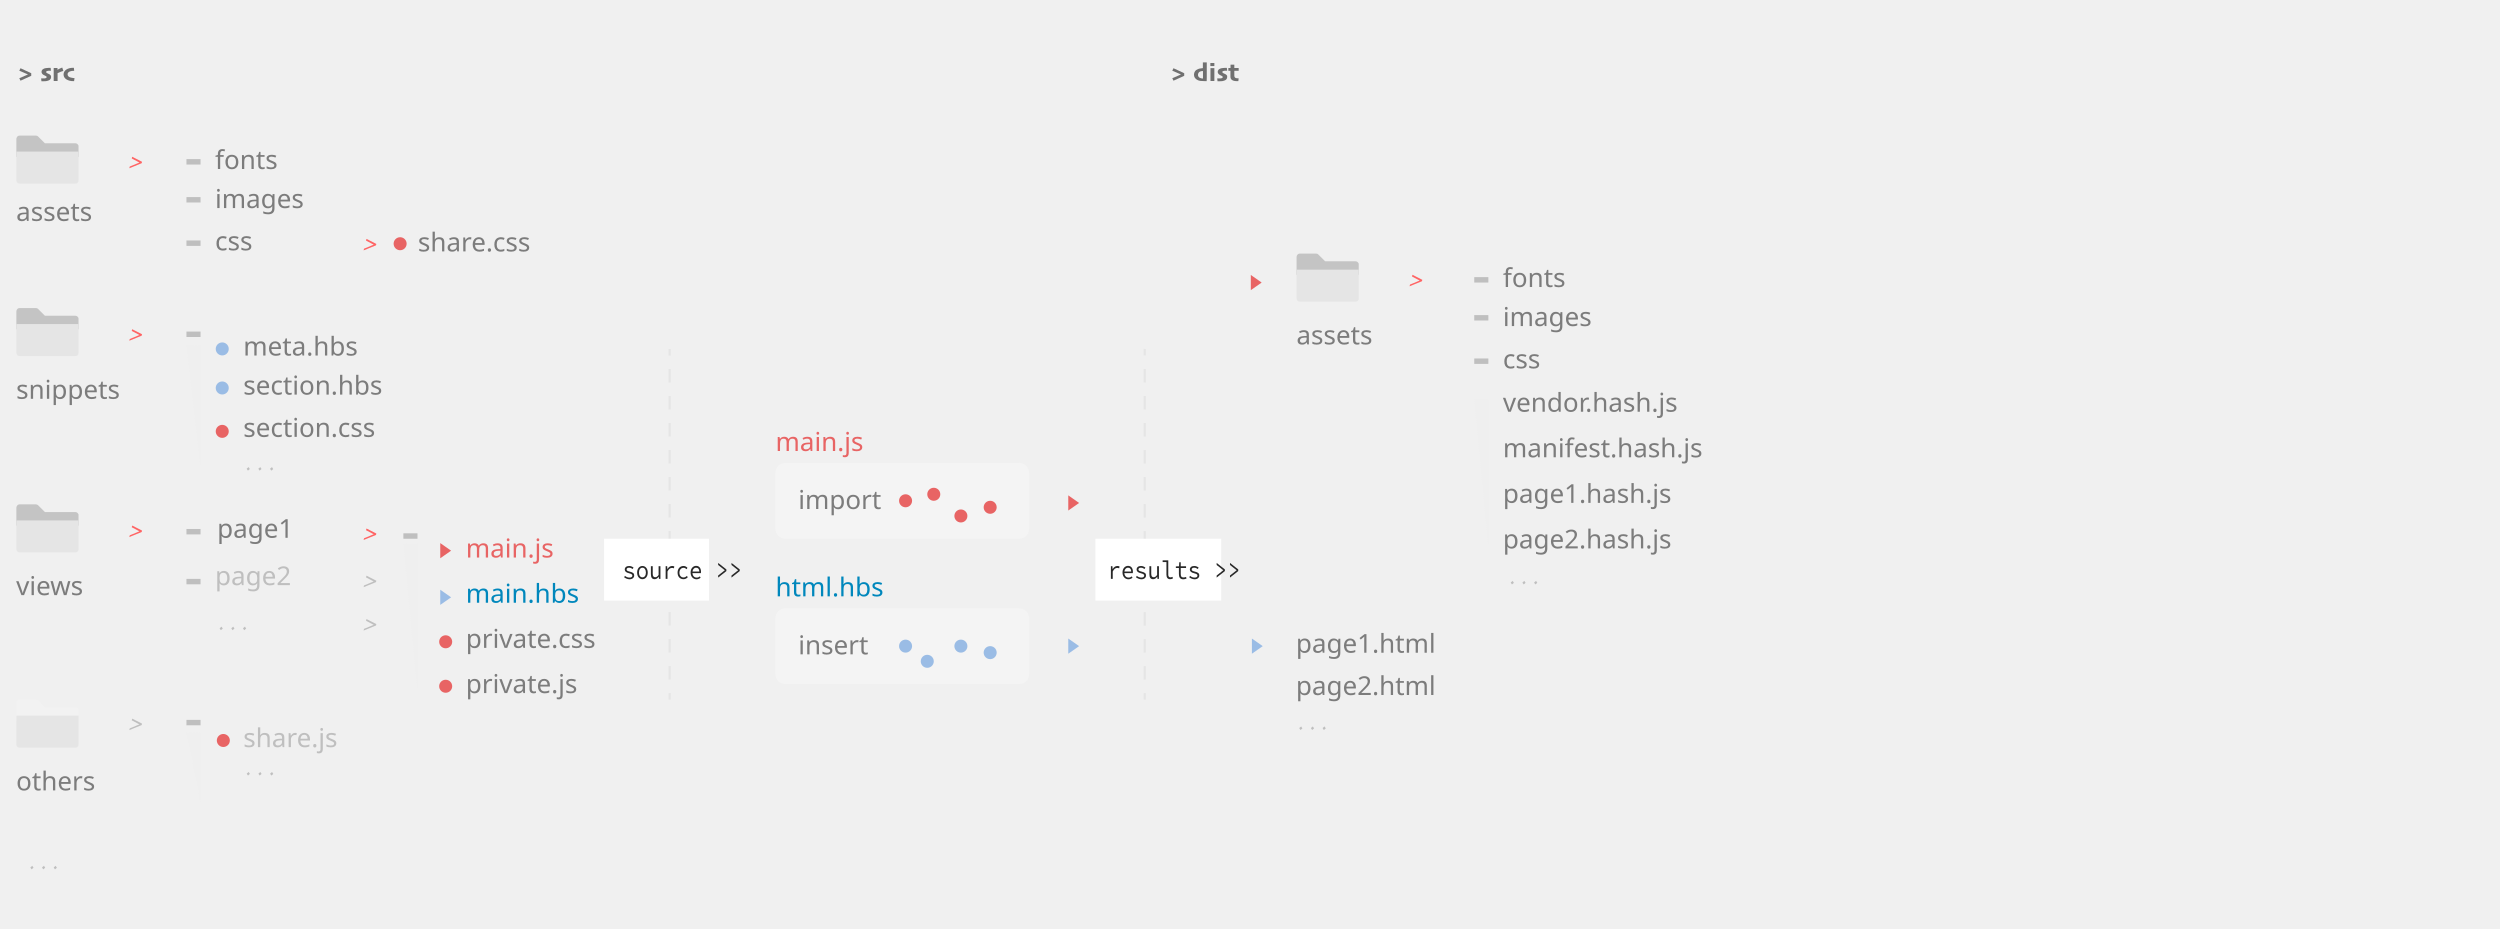
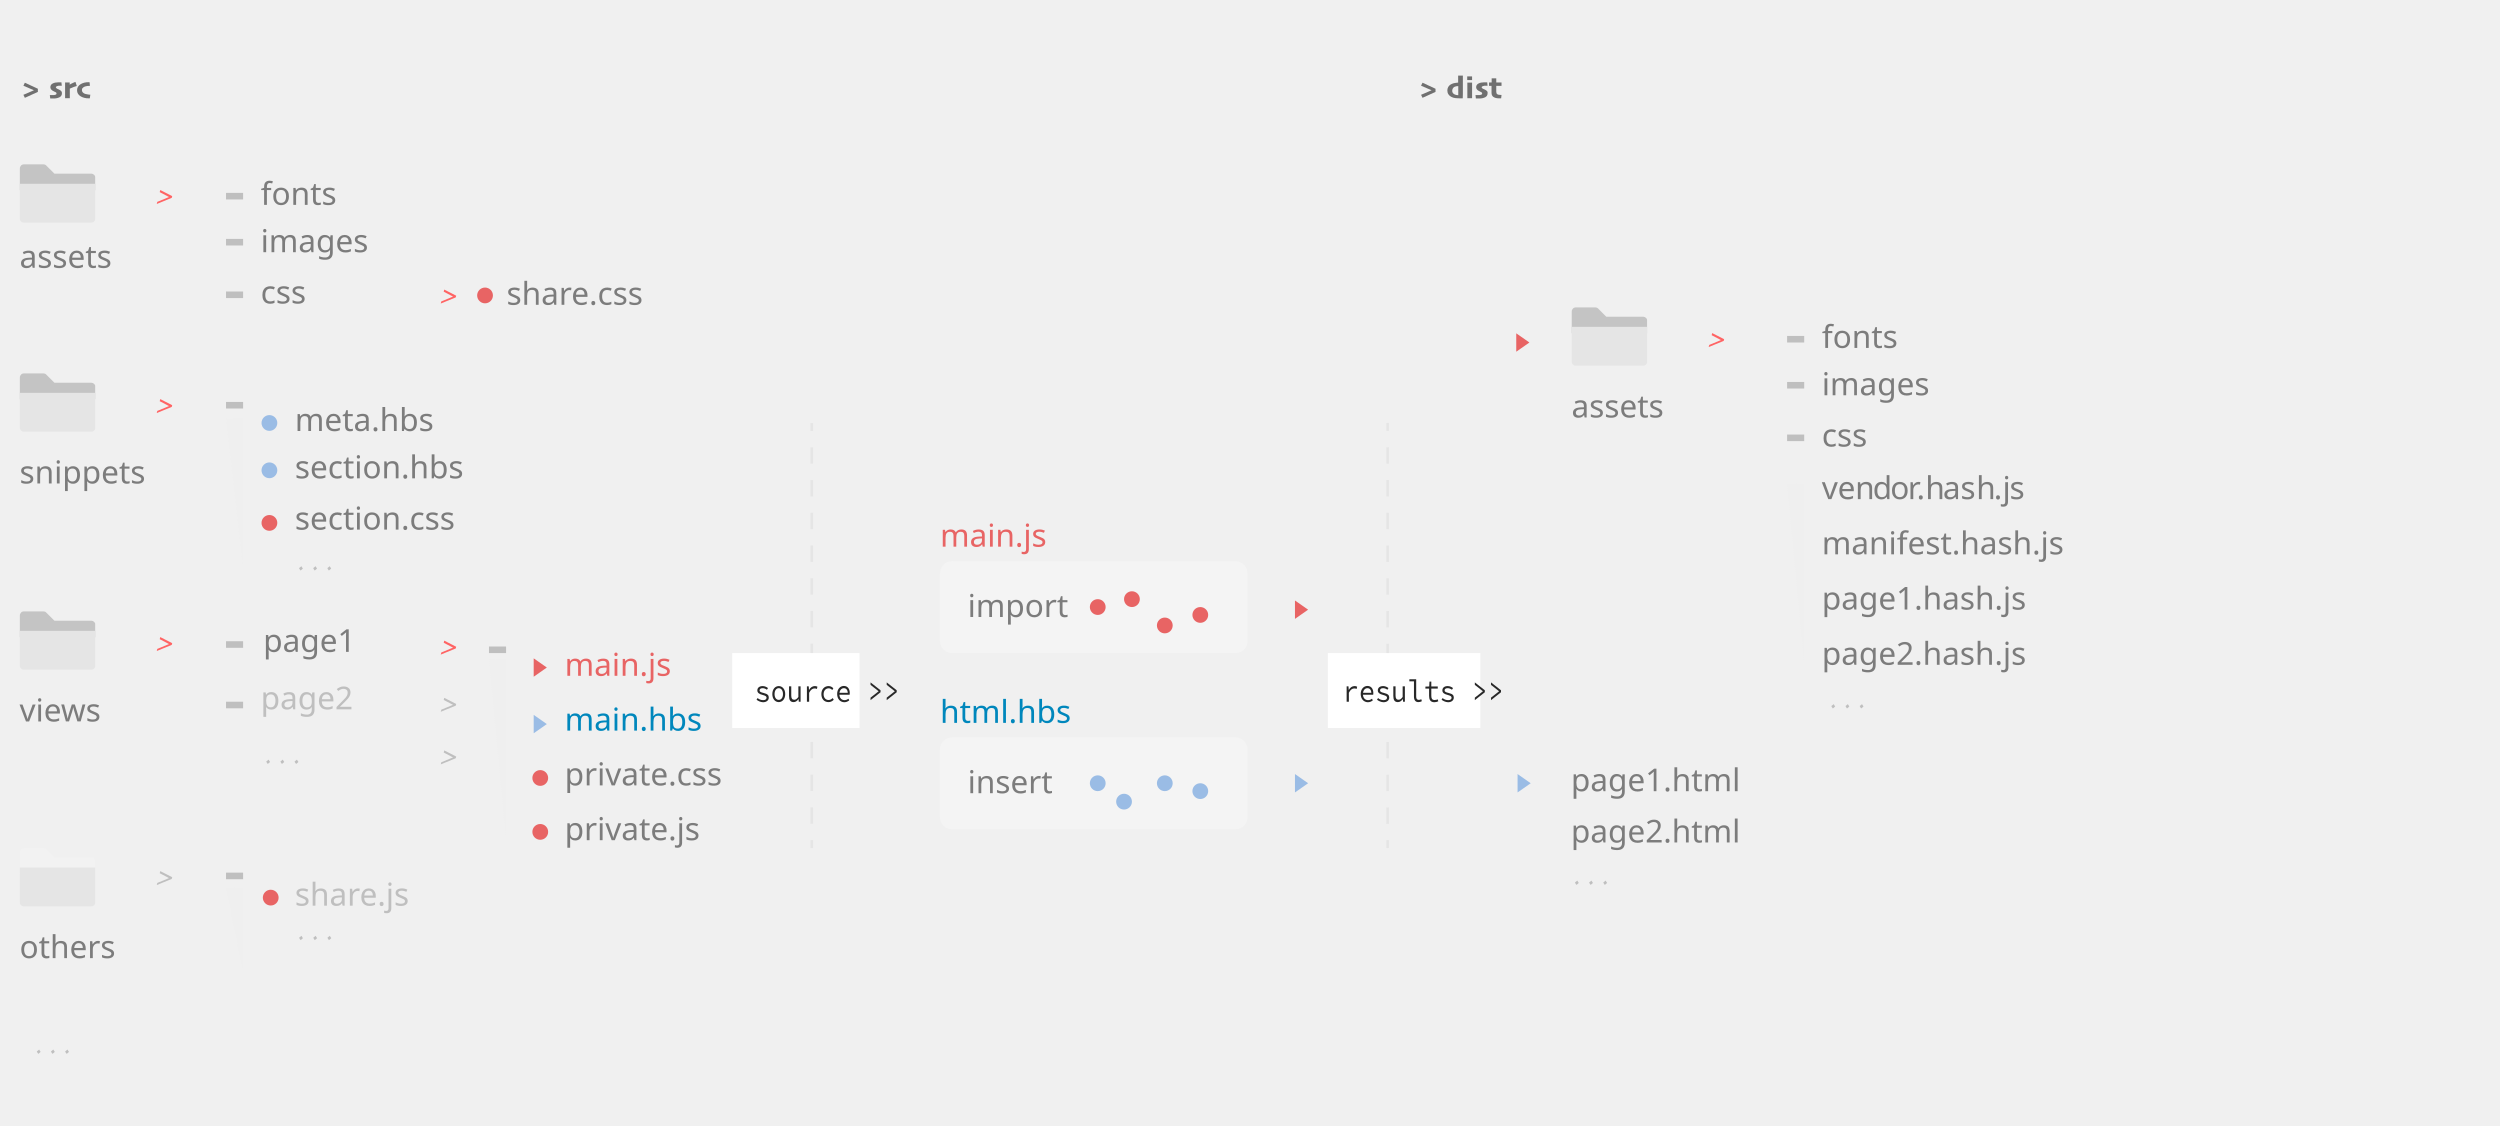
- <svg xmlns="http://www.w3.org/2000/svg" version="1.1" id="Layer_1" x="0px" y="0px" viewBox="0 0 2304.9 856" enable-background="new 0 0 2304.9 856" xml:space="preserve">
+ <svg xmlns="http://www.w3.org/2000/svg" version="1.1" baseProfile="tiny" id="Layer_1" x="0px" y="0px" viewBox="0 0 1901.4 856" xml:space="preserve">
  <g>
-     <g>
-       <line fill="none" stroke="#E5E5E5" stroke-width="2" stroke-miterlimit="10" x1="617.4" y1="321.8" x2="617.4" y2="327.8" />
-       <line fill="none" stroke="#E5E5E5" stroke-width="2" stroke-miterlimit="10" stroke-dasharray="12.448,12.448" x1="617.4" y1="340.2" x2="617.4" y2="632.8" />
-       <line fill="none" stroke="#E5E5E5" stroke-width="2" stroke-miterlimit="10" x1="617.4" y1="639" x2="617.4" y2="645" />
-     </g>
+     <line fill="none" stroke="#E5E5E5" stroke-width="2" stroke-miterlimit="10" x1="617.4" y1="321.8" x2="617.4" y2="327.8" />
+     <line fill="none" stroke="#E5E5E5" stroke-width="2" stroke-miterlimit="10" stroke-dasharray="12.448,12.448" x1="617.4" y1="340.2" x2="617.4" y2="632.8" />
+     <line fill="none" stroke="#E5E5E5" stroke-width="2" stroke-miterlimit="10" x1="617.4" y1="639" x2="617.4" y2="645" />
  </g>
  <g>
-     <g>
-       <line fill="none" stroke="#E5E5E5" stroke-width="2" stroke-miterlimit="10" x1="1055.4" y1="321.7" x2="1055.4" y2="327.7" />
-       <line fill="none" stroke="#E5E5E5" stroke-width="2" stroke-miterlimit="10" stroke-dasharray="12.452,12.452" x1="1055.4" y1="340.2" x2="1055.4" y2="632.8" />
-       <line fill="none" stroke="#E5E5E5" stroke-width="2" stroke-miterlimit="10" x1="1055.4" y1="639" x2="1055.4" y2="645" />
-     </g>
+     <line fill="none" stroke="#E5E5E5" stroke-width="2" stroke-miterlimit="10" x1="1055.4" y1="321.7" x2="1055.4" y2="327.7" />
+     <line fill="none" stroke="#E5E5E5" stroke-width="2" stroke-miterlimit="10" stroke-dasharray="12.452,12.452" x1="1055.4" y1="340.2" x2="1055.4" y2="632.8" />
+     <line fill="none" stroke="#E5E5E5" stroke-width="2" stroke-miterlimit="10" x1="1055.4" y1="639" x2="1055.4" y2="645" />
  </g>
  <path fill="#F4F4F4" d="M939.7,496.7H724.1c-5.1,0-9.2-4.1-9.2-9.2V436c0-5.1,4.1-9.2,9.2-9.2h215.5c5.1,0,9.2,4.1,9.2,9.2v51.5  C948.9,492.6,944.8,496.7,939.7,496.7z" />
  <g>
    <text transform="matrix(1 0 0 1 14.8733 367.6982)" fill="#7C7C7C" font-family="'ArialMT'" font-size="24px">snippets</text>
  </g>
  <g>
    <text transform="matrix(1 0 0 1 14.8733 203.6982)" fill="#7C7C7C" font-family="'ArialMT'" font-size="24px">assets</text>
    <path fill="#C4C4C4" d="M71.6,133c-0.6-0.6-1.3-0.9-2-0.9H41.4l-6.3-6.3c-0.2-0.2-0.6-0.5-0.9-0.6c-0.4-0.1-0.7-0.2-1.1-0.2H18   c-0.7,0-1.5,0.3-2,0.9c-0.5,0.6-0.9,1.3-0.9,2v16.7h57.3V135C72.5,134.3,72.2,133.6,71.6,133z" />
    <path fill="#E5E5E5" d="M69.6,169.3H18c-1.6,0-2.9-1.3-2.9-2.9v-26.6h57.3v26.6C72.5,168,71.2,169.3,69.6,169.3z" />
    <path fill="#C4C4C4" d="M71.6,292c-0.6-0.6-1.3-0.9-2-0.9H41.4l-6.3-6.3c-0.2-0.2-0.6-0.5-0.9-0.6c-0.4-0.1-0.7-0.2-1.1-0.2H18   c-0.7,0-1.5,0.3-2,0.9s-0.9,1.3-0.9,2v16.7h57.3V294C72.5,293.3,72.2,292.6,71.6,292z" />
    <path fill="#E5E5E5" d="M69.6,328.3H18c-1.6,0-2.9-1.3-2.9-2.9v-26.6h57.3v26.6C72.5,327,71.2,328.3,69.6,328.3z" />
    <g>
      <text transform="matrix(1 0 0 1 14.8733 548.6982)" fill="#7C7C7C" font-family="'ArialMT'" font-size="24px">views</text>
    </g>
    <path fill="#C4C4C4" d="M71.6,473c-0.6-0.6-1.3-0.9-2-0.9H41.4l-6.3-6.3c-0.2-0.2-0.6-0.5-0.9-0.6c-0.4-0.1-0.7-0.2-1.1-0.2H18   c-0.7,0-1.5,0.3-2,0.9s-0.9,1.3-0.9,2v16.7h57.3V475C72.5,474.3,72.2,473.6,71.6,473z" />
    <path fill="#E5E5E5" d="M69.6,509.3H18c-1.6,0-2.9-1.3-2.9-2.9v-26.6h57.3v26.6C72.5,508,71.2,509.3,69.6,509.3z" />
    <g>
      <text transform="matrix(1 0 0 1 14.8733 728.6982)" fill="#7C7C7C" font-family="'ArialMT'" font-size="24px">others</text>
    </g>
    <path fill="#F2F2F2" d="M71.6,653c-0.6-0.6-1.3-0.9-2-0.9H41.4l-6.3-6.3c-0.2-0.2-0.6-0.5-0.9-0.6c-0.4-0.1-0.7-0.2-1.1-0.2H18   c-0.7,0-1.5,0.3-2,0.9c-0.5,0.6-0.9,1.3-0.9,2v16.7h57.3V655C72.5,654.3,72.2,653.6,71.6,653z" />
    <path fill="#E5E5E5" d="M69.6,689.3H18c-1.6,0-2.9-1.3-2.9-2.9v-26.6h57.3v26.6C72.5,688,71.2,689.3,69.6,689.3z" />
  </g>
  <text transform="matrix(1 0 0 1 117.4822 156.2983)" fill="#FF6464" font-family="'ComicSansMS'" font-size="24px">&gt;</text>
  <text transform="matrix(1 0 0 1 198.2673 155.8022)" fill="#7C7C7C" font-family="'ArialMT'" font-size="24px">fonts</text>
  <text transform="matrix(1 0 0 1 198.2673 191.8022)" fill="#7C7C7C" font-family="'ArialMT'" font-size="24px">images</text>
  <text transform="matrix(1 0 0 1 198.2673 230.8022)" fill="#7C7C7C" font-family="'ArialMT'" font-size="24px">css</text>
  <text transform="matrix(1 0 0 1 385.2673 231.8022)" fill="#7C7C7C" font-family="'ArialMT'" font-size="24px">share.css</text>
  <text transform="matrix(1 0 0 1 117.4822 496.2983)" fill="#FF6464" font-family="'ComicSansMS'" font-size="24px">&gt;</text>
  <g>
    <text transform="matrix(1 0 0 1 1195.223 317.5023)" fill="#7C7C7C" font-family="'ArialMT'" font-size="24px">assets</text>
  </g>
  <path fill="#C4C4C4" d="M1251.9,241.8c-0.6-0.6-1.3-0.9-2-0.9h-28.2l-6.3-6.3c-0.2-0.2-0.6-0.5-0.9-0.6c-0.4-0.1-0.7-0.2-1.1-0.2  h-15.1c-0.7,0-1.5,0.3-2,0.9s-0.9,1.3-0.9,2v16.7h57.3v-9.6C1252.8,243.1,1252.5,242.4,1251.9,241.8z" />
  <path fill="#E5E5E5" d="M1249.9,278.1h-51.6c-1.6,0-2.9-1.3-2.9-2.9v-26.6h57.3v26.6C1252.8,276.8,1251.5,278.1,1249.9,278.1z" />
  <text transform="matrix(1 0 0 1 1297.832 265.1024)" fill="#FF6464" font-family="'ComicSansMS'" font-size="24px">&gt;</text>
  <text transform="matrix(1 0 0 1 117.4822 674.2983)" fill="#BFBFBF" font-family="'ComicSansMS'" font-size="24px">&gt;</text>
  <text transform="matrix(1 0 0 1 333.4822 499.019)" fill="#FF6464" font-family="'ComicSansMS'" font-size="24px">&gt;</text>
  <text transform="matrix(1 0 0 1 333.4822 232.0189)" fill="#FF6464" font-family="'ComicSansMS'" font-size="24px">&gt;</text>
  <text transform="matrix(1 0 0 1 333.4822 542.5189)" fill="#BFBFBF" font-family="'ComicSansMS'" font-size="24px">&gt;</text>
  <text transform="matrix(1 0 0 1 333.4822 582.5189)" fill="#BFBFBF" font-family="'ComicSansMS'" font-size="24px">&gt;</text>
  <g>
    <text transform="matrix(1 0 0 1 200.1894 495.8022)" fill="#7C7C7C" font-family="'ArialMT'" font-size="24px">page1</text>
    <text transform="matrix(1 0 0 1 198.2675 539.4689)" fill="#BFBFBF" font-family="'ArialMT'" font-size="24px">page2</text>
    <text transform="matrix(1 0 0 1 199.9269 580.8022)" fill="#BFBFBF" font-family="'ComicSansMS'" font-size="24px">.</text>
    <text transform="matrix(1 0 0 1 210.7033 580.8022)" fill="#BFBFBF" font-family="'ComicSansMS'" font-size="24px">.</text>
    <text transform="matrix(1 0 0 1 221.4802 580.8022)" fill="#BFBFBF" font-family="'ComicSansMS'" font-size="24px">.</text>
    <text transform="matrix(1 0 0 1 224.9269 714.8022)" fill="#BFBFBF" font-family="'ComicSansMS'" font-size="24px">.</text>
    <text transform="matrix(1 0 0 1 235.7033 714.8022)" fill="#BFBFBF" font-family="'ComicSansMS'" font-size="24px">.</text>
    <text transform="matrix(1 0 0 1 246.4802 714.8022)" fill="#BFBFBF" font-family="'ComicSansMS'" font-size="24px">.</text>
    <text transform="matrix(1 0 0 1 1195.276 672.8022)" fill="#BFBFBF" font-family="'ComicSansMS'" font-size="24px">.</text>
    <text transform="matrix(1 0 0 1 1206.053 672.8022)" fill="#BFBFBF" font-family="'ComicSansMS'" font-size="24px">.</text>
    <text transform="matrix(1 0 0 1 1216.83 672.8022)" fill="#BFBFBF" font-family="'ComicSansMS'" font-size="24px">.</text>
    <text transform="matrix(1 0 0 1 1390.276 538.6063)" fill="#BFBFBF" font-family="'ComicSansMS'" font-size="24px">.</text>
    <text transform="matrix(1 0 0 1 1401.053 538.6063)" fill="#BFBFBF" font-family="'ComicSansMS'" font-size="24px">.</text>
    <text transform="matrix(1 0 0 1 1411.83 538.6063)" fill="#BFBFBF" font-family="'ComicSansMS'" font-size="24px">.</text>
    <text transform="matrix(1 0 0 1 25.4269 801.3022)" fill="#BFBFBF" font-family="'ComicSansMS'" font-size="24px">.</text>
    <text transform="matrix(1 0 0 1 36.2033 801.3022)" fill="#BFBFBF" font-family="'ComicSansMS'" font-size="24px">.</text>
    <text transform="matrix(1 0 0 1 46.9802 801.3022)" fill="#BFBFBF" font-family="'ComicSansMS'" font-size="24px">.</text>
  </g>
  <text transform="matrix(1 0 0 1 429.471 514.0018)" fill="#E86464" font-family="'ArialMT'" font-size="24px">main.js</text>
  <text transform="matrix(1 0 0 1 429.471 555.6685)" fill="#0087BC" font-family="'ArialMT'" font-size="24px">main.hbs</text>
  <text transform="matrix(1 0 0 1 429.471 597.3353)" fill="#7C7C7C" font-family="'ArialMT'" font-size="24px">private.css</text>
  <rect x="171.9" y="487.7" fill="#BFBFBF" width="13" height="5" />
  <rect x="171.9" y="146.7" fill="#BFBFBF" width="13" height="5" />
  <rect x="171.9" y="181.7" fill="#BFBFBF" width="13" height="5" />
  <rect x="171.9" y="221.7" fill="#BFBFBF" width="13" height="5" />
  <text transform="matrix(1 0 0 1 1385.617 264.6063)" fill="#7C7C7C" font-family="'ArialMT'" font-size="24px">fonts</text>
  <text transform="matrix(1 0 0 1 1385.617 300.6063)" fill="#7C7C7C" font-family="'ArialMT'" font-size="24px">images</text>
  <text transform="matrix(1 0 0 1 1385.617 339.6063)" fill="#7C7C7C" font-family="'ArialMT'" font-size="24px">css</text>
  <text transform="matrix(1 0 0 1 1385.617 463.606)" fill="#7C7C7C" font-family="'ArialMT'" font-size="24px">page1.hash.js</text>
  <text transform="matrix(1 0 0 1 1385.617 505.6063)" fill="#7C7C7C" font-family="'ArialMT'" font-size="24px">page2.hash.js</text>
-   <text transform="matrix(1 0 0 1 1385.617 379.6063)" fill="#7C7C7C" font-family="'ArialMT'" font-size="24px">vendor.hash.js</text>
+   <text transform="matrix(1 0 0 1 1385.617 379.6063)" fill="#7C7C7C" font-family="'ArialMT'" font-size="24px">v</text>
+   <text transform="matrix(1 0 0 1 1397.617 379.6063)" fill="#7C7C7C" font-family="'ArialMT'" font-size="24px">e</text>
+   <text transform="matrix(1 0 0 1 1410.964 379.6063)" fill="#7C7C7C" font-family="'ArialMT'" font-size="24px">n</text>
+   <text transform="matrix(1 0 0 1 1424.312 379.6063)" fill="#7C7C7C" font-family="'ArialMT'" font-size="24px">d</text>
+   <text transform="matrix(1 0 0 1 1437.66 379.6063)" fill="#7C7C7C" font-family="'ArialMT'" font-size="24px">o</text>
+   <text transform="matrix(1 0 0 1 1451.007 379.6063)" fill="#7C7C7C" font-family="'ArialMT'" font-size="24px">r</text>
+   <text transform="matrix(1 0 0 1 1457.675 379.6063)" fill="#7C7C7C" font-family="'ArialMT'" font-size="24px">.</text>
+   <text transform="matrix(1 0 0 1 1464.343 379.6063)" fill="#7C7C7C" font-family="'ArialMT'" font-size="24px">h</text>
+   <text transform="matrix(1 0 0 1 1477.691 379.6063)" fill="#7C7C7C" font-family="'ArialMT'" font-size="24px">a</text>
+   <text transform="matrix(1 0 0 1 1491.039 379.6063)" fill="#7C7C7C" font-family="'ArialMT'" font-size="24px">s</text>
+   <text transform="matrix(1 0 0 1 1503.039 379.6063)" fill="#7C7C7C" font-family="'ArialMT'" font-size="24px">h</text>
+   <text transform="matrix(1 0 0 1 1516.386 379.6063)" fill="#7C7C7C" font-family="'ArialMT'" font-size="24px">.</text>
+   <text transform="matrix(1 0 0 1 1523.054 379.6063)" fill="#7C7C7C" font-family="'ArialMT'" font-size="24px">j</text>
+   <text transform="matrix(1 0 0 1 1528.386 379.6063)" fill="#7C7C7C" font-family="'ArialMT'" font-size="24px">s</text>
  <text transform="matrix(1 0 0 1 1385.617 421.6064)" fill="#7C7C7C" font-family="'ArialMT'" font-size="24px">manifest.hash.js</text>
  <rect x="1359.2" y="255.5" fill="#BFBFBF" width="13" height="5" />
  <rect x="1359.2" y="290.5" fill="#BFBFBF" width="13" height="5" />
  <rect x="1359.2" y="330.5" fill="#BFBFBF" width="13" height="5" />
  <text transform="matrix(1 0 0 1 117.4822 315.2983)" fill="#FF6464" font-family="'ComicSansMS'" font-size="24px">&gt;</text>
  <text transform="matrix(1 0 0 1 224.2673 327.8022)" fill="#7C7C7C" font-family="'ArialMT'" font-size="24px">meta.hbs</text>
  <text transform="matrix(1 0 0 1 224.2673 363.8022)" fill="#7C7C7C" font-family="'ArialMT'" font-size="24px">section.hbs</text>
  <text transform="matrix(1 0 0 1 224.2673 402.8022)" fill="#7C7C7C" font-family="'ArialMT'" font-size="24px">section.css</text>
  <rect x="171.9" y="305.7" fill="#BFBFBF" width="13" height="5" />
  <rect x="171.9" y="533.7" fill="#BFBFBF" width="13" height="5" />
  <rect x="171.9" y="663.7" fill="#BFBFBF" width="13" height="5" />
  <polygon fill="#EFEFEF" points="371.9,501.4 384.9,501.1 384.9,638.7 " />
  <polygon fill="#EFEFEF" points="1359.2,368.2 1372.2,367.9 1372.2,505.5 " />
  <polygon fill="#EFEFEF" points="171.9,318.4 184.9,318.1 184.9,431.7 " />
  <polygon fill="#EFEFEF" points="171.9,675.4 184.9,675.1 184.9,739.7 " />
  <rect x="371.9" y="491.7" fill="#BFBFBF" width="13" height="5" />
  <text transform="matrix(1 0 0 1 224.8733 433.6982)" fill="#BFBFBF" font-family="'ComicSansMS'" font-size="24px">.</text>
  <text transform="matrix(1 0 0 1 235.6497 433.6982)" fill="#BFBFBF" font-family="'ComicSansMS'" font-size="24px">.</text>
  <text transform="matrix(1 0 0 1 246.426 433.6982)" fill="#BFBFBF" font-family="'ComicSansMS'" font-size="24px">.</text>
  <circle fill="#E86464" cx="368.9" cy="224.7" r="6" />
  <text transform="matrix(1 0 0 1 224.2673 688.8022)" fill="#BFBFBF" font-family="'ArialMT'" font-size="24px">share.js</text>
  <circle fill="#E86464" cx="205.9" cy="682.7" r="6" />
  <circle fill="#E86464" cx="410.9" cy="591.7" r="6" />
  <circle fill="#E86464" cx="834.9" cy="461.7" r="6" />
  <circle fill="#E86464" cx="860.9" cy="455.7" r="6" />
  <circle fill="#E86464" cx="885.9" cy="475.7" r="6" />
  <circle fill="#E86464" cx="912.9" cy="467.7" r="6" />
  <text transform="matrix(1 0 0 1 429.471 639.0018)" fill="#7C7C7C" font-family="'ArialMT'" font-size="24px">private.js</text>
  <circle fill="#E86464" cx="410.9" cy="632.7" r="6" />
  <circle fill="#E86464" cx="204.9" cy="397.7" r="6" />
  <circle fill="#9ABCE5" cx="204.9" cy="357.7" r="6" />
  <circle fill="#9ABCE5" cx="204.9" cy="321.7" r="6" />
  <polygon fill="#E86464" points="405.9,500.7 415.9,507.7 405.9,514.7 " />
  <polygon fill="#E86464" points="1153.2,253.5 1163.2,260.5 1153.2,267.5 " />
  <polygon fill="#9ABCE5" points="405.9,543.7 415.9,550.7 405.9,557.7 " />
  <text transform="matrix(1 0 0 1 714.9875 415.7812)" fill="#E86464" font-family="'ArialMT'" font-size="24px">main.js</text>
  <text transform="matrix(1 0 0 1 735.9827 469.2753)" fill="#7C7C7C" font-family="'ArialMT'" font-size="24px">import</text>
  <path fill="#F4F4F4" d="M939.7,630.7H724.1c-5.1,0-9.2-4.1-9.2-9.2V570c0-5.1,4.1-9.2,9.2-9.2h215.5c5.1,0,9.2,4.1,9.2,9.2v51.5  C948.9,626.6,944.8,630.7,939.7,630.7z" />
  <circle fill="#9ABCE5" cx="834.9" cy="595.7" r="6" />
  <circle fill="#9ABCE5" cx="854.9" cy="609.7" r="6" />
  <circle fill="#9ABCE5" cx="885.9" cy="595.7" r="6" />
  <circle fill="#9ABCE5" cx="912.9" cy="601.7" r="6" />
  <text transform="matrix(1 0 0 1 714.9875 549.7812)" fill="#0087BC" font-family="'ArialMT'" font-size="24px">html.hbs</text>
  <text transform="matrix(1 0 0 1 735.9827 603.2753)" fill="#7C7C7C" font-family="'ArialMT'" font-size="24px">insert</text>
  <g>
-     <g enable-background="new    ">
+     <g>
      <path fill="#707070" d="M28.8,69.9l-9.9,4.5l-1.1-2.3l7.9-3.4v-0.1l-7.9-3.4l1.1-2.3l9.9,4.6V69.9z" />
      <path fill="#707070" d="M47.1,71.1c0,0.6-0.2,1.2-0.5,1.7s-0.8,0.9-1.4,1.2c-0.6,0.3-1.3,0.5-2.1,0.7s-1.7,0.2-2.5,0.2    c-0.6,0-1.1,0-1.5,0s-0.8,0-0.9,0l-0.3-2.6c0.2,0,0.5,0,0.9,0s0.9,0,1.4,0c0.3,0,0.6,0,0.9,0s0.6-0.1,0.9-0.2    c0.4-0.1,0.7-0.3,0.8-0.4s0.2-0.4,0.2-0.6c0-0.2-0.1-0.4-0.2-0.6S42.3,70.1,42,70c-0.3-0.2-0.6-0.3-1-0.5s-0.8-0.4-1.1-0.6    c-0.5-0.3-0.9-0.7-1.2-1.2s-0.4-0.9-0.4-1.5c0-0.6,0.2-1.1,0.5-1.6s0.8-0.9,1.5-1.2c0.6-0.3,1.2-0.5,2-0.6s1.5-0.2,2.2-0.2    c0.6,0,1,0,1.4,0s0.6,0,0.8,0l0.3,2.6c-0.1,0-0.3,0-0.7,0s-0.7,0-1.2,0c-0.3,0-0.7,0-0.9,0.1s-0.6,0.1-0.8,0.2    c-0.3,0.1-0.5,0.2-0.7,0.4s-0.2,0.3-0.2,0.5c0,0.2,0.1,0.4,0.3,0.6s0.4,0.3,0.7,0.5c0.3,0.2,0.7,0.3,1.1,0.5s0.8,0.4,1,0.5    c0.5,0.3,0.9,0.7,1.2,1.1S47.1,70.5,47.1,71.1z" />
      <path fill="#707070" d="M58.4,65.4c-0.6,0.2-1.4,0.4-2.2,0.7s-1.8,0.7-3.1,1.3c0,0.2,0,0.6,0,1.1s0,1,0,1.6c0,0.8,0,1.8,0,2.8    s0,1.6,0,1.8h-3.6c0-0.2,0-0.8,0-1.8s0-2.2,0-3.8c0-0.8,0-1.7,0-2.8s0-2.3,0-3.6h3.5l0,1.7l0,0c0.7-0.5,1.5-0.9,2.4-1.3    s1.5-0.7,2-0.8L58.4,65.4z" />
      <path fill="#707070" d="M68.7,72l-0.4,2.8c-0.1,0-0.2,0-0.3,0s-0.2,0-0.4,0c-1.3,0-2.5-0.1-3.5-0.4s-1.9-0.6-2.7-1.1    c-0.9-0.5-1.6-1.2-2.1-2s-0.7-1.7-0.7-2.7c0-1,0.2-1.8,0.7-2.6s1.1-1.4,1.9-1.9c0.8-0.5,1.7-0.9,2.8-1.2s2.3-0.4,3.6-0.4    c0.1,0,0.2,0,0.3,0s0.1,0,0.2,0l0.3,2.8c-0.1,0-0.2,0-0.2,0s-0.1,0-0.2,0c-0.6,0-1.1,0-1.7,0.1s-1.1,0.2-1.7,0.4    c-0.7,0.2-1.2,0.6-1.7,1.1s-0.6,1-0.6,1.6c0,0.7,0.2,1.2,0.6,1.7s0.9,0.8,1.6,1.1c0.5,0.2,1,0.3,1.7,0.4S67.5,72,68,72    c0.1,0,0.3,0,0.4,0S68.6,72,68.7,72z" />
    </g>
  </g>
  <g>
-     <g enable-background="new    ">
+     <g>
      <path fill="#707070" d="M1091.8,69.9l-9.9,4.5l-1.1-2.3l7.9-3.4v-0.1l-7.9-3.4l1.1-2.3l9.9,4.6V69.9z" />
      <path fill="#707070" d="M1112.5,74.8c-0.2,0-0.5,0-0.8,0s-0.7,0-0.9,0c-1.7,0-3-0.1-4-0.2s-1.9-0.4-2.7-0.8    c-1.1-0.5-1.9-1.2-2.5-2.1s-0.8-1.8-0.8-2.9c0-1.1,0.3-2.1,0.9-3s1.5-1.6,2.8-2.1c0.6-0.3,1.4-0.5,2.2-0.6s1.6-0.2,2.3-0.3l0-5.3    h3.6c0,0.2,0,1.2,0,3s0,3.8,0,6c0,1.9,0,3.6,0,4.9S1112.5,73.9,1112.5,74.8z M1109.1,67.4c0-0.3,0-0.6,0-0.9s0-0.7,0-1    c-0.5,0-1.1,0-1.5,0.1s-0.9,0.2-1.3,0.4c-0.6,0.3-1,0.7-1.3,1.2s-0.5,1.1-0.5,1.8c0,0.6,0.1,1.1,0.4,1.6s0.7,0.8,1.2,1.1    c0.4,0.2,0.9,0.4,1.3,0.5s1,0.2,1.5,0.2c0,0,0.1,0,0.1,0s0.1,0,0.1,0c0-0.1,0-0.5,0-1.4S1109.1,69,1109.1,67.4z" />
      <path fill="#707070" d="M1119.6,60.9h-3.7v-2.8h3.7V60.9z M1119.6,74.7h-3.6c0-0.4,0-1.2,0-2.4s0-2.4,0-3.4c0-0.9,0-1.8,0-2.8    s0-2.1,0-3.3h3.6c0,1.1,0,2.1,0,3s0,1.9,0,3c0,1.8,0,3.1,0,4.1S1119.6,74.3,1119.6,74.7z" />
      <path fill="#707070" d="M1131.4,71.1c0,0.6-0.2,1.2-0.5,1.7s-0.8,0.9-1.4,1.2c-0.6,0.3-1.3,0.5-2.1,0.7s-1.7,0.2-2.5,0.2    c-0.6,0-1.1,0-1.5,0s-0.8,0-0.9,0l-0.3-2.6c0.2,0,0.5,0,0.9,0s0.9,0,1.4,0c0.3,0,0.6,0,0.9,0s0.6-0.1,0.9-0.2    c0.4-0.1,0.7-0.3,0.8-0.4s0.2-0.4,0.2-0.6c0-0.2-0.1-0.4-0.2-0.6s-0.4-0.3-0.7-0.5c-0.3-0.2-0.6-0.3-1-0.5s-0.8-0.4-1.1-0.6    c-0.5-0.3-0.9-0.7-1.2-1.2s-0.4-0.9-0.4-1.5c0-0.6,0.2-1.1,0.5-1.6s0.8-0.9,1.5-1.2c0.6-0.3,1.2-0.5,2-0.6s1.5-0.2,2.2-0.2    c0.6,0,1,0,1.4,0s0.6,0,0.8,0l0.3,2.6c-0.1,0-0.3,0-0.7,0s-0.7,0-1.2,0c-0.3,0-0.7,0-0.9,0.1s-0.6,0.1-0.8,0.2    c-0.3,0.1-0.5,0.2-0.7,0.4s-0.2,0.3-0.2,0.5c0,0.2,0.1,0.4,0.3,0.6s0.4,0.3,0.7,0.5c0.3,0.2,0.7,0.3,1.1,0.5s0.8,0.4,1,0.5    c0.5,0.3,0.9,0.7,1.2,1.1S1131.4,70.5,1131.4,71.1z" />
      <path fill="#707070" d="M1142,72.2l-0.3,2.6c-0.1,0-0.3,0-0.6,0s-0.6,0-1,0c-1.9,0-3.3-0.4-4.3-1.1s-1.4-1.8-1.4-3.2    c0-0.9,0-1.8,0-2.5s0-1.7,0-2.7h-1.9v-2.6h2v-3.1h3.5v3.1h4v2.6h-4c0,0.2,0,0.5,0,1s0,0.9,0,1.3c0,0.3,0,0.6,0,0.9s0,0.8,0,1.2    c0,0.9,0.2,1.5,0.7,1.9s1.4,0.6,2.6,0.6c0.1,0,0.3,0,0.4,0S1141.9,72.2,1142,72.2z" />
    </g>
  </g>
  <text transform="matrix(1 0 0 1 1194.785 601.7686)" fill="#7C7C7C" font-family="'ArialMT'" font-size="24px">page1.html</text>
  <text transform="matrix(1 0 0 1 1194.785 640.7686)" fill="#7C7C7C" font-family="'ArialMT'" font-size="24px">page2.html</text>
  <polygon fill="#9ABCE5" points="984.9,588.7 994.9,595.7 984.9,602.7 " />
  <polygon fill="#9ABCE5" points="1154.2,588.7 1164.2,595.7 1154.2,602.7 " />
  <polygon fill="#E86464" points="984.9,456.7 994.9,463.7 984.9,470.7 " />
  <g>
    <rect x="1009.9" y="496.7" fill="#FFFFFF" width="116" height="57" />
    <g>
-       <g enable-background="new    ">
+       <g>
        <path fill="#282828" d="M1024.2,522h1.4l0.2,2.8h0c1-1.9,2.6-3,4.4-3c0.7,0,1.4,0.1,2,0.5l-0.4,1.7c-0.7-0.3-1.1-0.4-1.8-0.4     c-1.5,0-2.9,0.9-4.1,3.3v6.8h-1.7V522z" />
        <path fill="#282828" d="M1034.9,527.8c0-3.8,2.4-6.1,5.1-6.1c2.9,0,4.5,2.2,4.5,5.5c0,0.5,0,0.9-0.1,1.2h-8.4v-1.5h7.4l-0.4,0.6     c0-2.8-1.2-4.1-3-4.1c-1.8,0-3.4,1.6-3.4,4.5c0,3,1.7,4.6,3.9,4.6c1.2,0,2.1-0.4,3-1.1l0.6,1.3c-1,0.8-2.3,1.4-3.8,1.4     C1037.3,534,1034.9,531.7,1034.9,527.8z" />
        <path fill="#282828" d="M1047.3,532.2l0.8-1.3c1.1,1,2.5,1.6,4.3,1.6c1.7,0,2.5-0.8,2.5-1.8c0-0.9-0.4-1.5-3.1-2.2     c-2.6-0.6-3.9-1.7-3.9-3.4c0-1.9,1.4-3.3,4.1-3.3c1.5,0,3,0.7,4,1.5l-0.8,1.3c-0.9-0.7-2.1-1.2-3.3-1.2c-1.7,0-2.3,0.8-2.3,1.7     c0,1,0.9,1.4,2.9,1.9c3.3,0.8,4.1,1.8,4.1,3.6c0,1.9-1.6,3.5-4.4,3.5C1050.2,534,1048.5,533.1,1047.3,532.2z" />
        <path fill="#282828" d="M1059.7,529.3V522h1.7v7c0,2.2,0.7,3.2,2.3,3.2c1.1,0,2-0.6,3.1-2.1V522h1.7v11.7h-1.4l-0.1-2h-0.1     c-1,1.4-2.2,2.3-3.7,2.3C1060.7,534,1059.7,532.4,1059.7,529.3z" />
        <path fill="#282828" d="M1075.4,529.8v-11.6h-3.5v-1.6h5.2v13.3c0,1.7,0.8,2.4,2,2.4c0.6,0,1.2-0.2,1.9-0.5l0.4,1.5     c-0.9,0.5-1.6,0.7-2.7,0.7C1076.6,534,1075.4,532.5,1075.4,529.8z" />
        <path fill="#282828" d="M1086.9,529.2v-5.5h-2.8v-1.5l2.9-0.1l0.2-3.7h1.4v3.7h4.9v1.6h-4.9v5.5c0,2.1,0.6,3.2,2.5,3.2     c0.9,0,1.7-0.2,2.4-0.5l0.4,1.5c-0.9,0.4-1.9,0.7-3.1,0.7C1087.8,534,1086.9,532,1086.9,529.2z" />
        <path fill="#282828" d="M1096.4,532.2l0.8-1.3c1.1,1,2.5,1.6,4.3,1.6c1.7,0,2.5-0.8,2.5-1.8c0-0.9-0.4-1.5-3.1-2.2     c-2.6-0.6-3.9-1.7-3.9-3.4c0-1.9,1.4-3.3,4.1-3.3c1.5,0,3,0.7,4,1.5l-0.8,1.3c-0.9-0.7-2.1-1.2-3.3-1.2c-1.7,0-2.3,0.8-2.3,1.7     c0,1,0.9,1.4,2.9,1.9c3.3,0.8,4.1,1.8,4.1,3.6c0,1.9-1.6,3.5-4.4,3.5C1099.3,534,1097.6,533.1,1096.4,532.2z" />
        <path fill="#282828" d="M1121.7,530.6l6.1-4.8v-0.1l-6.1-4.8v-1.9l7.6,6v1.5l-7.6,6V530.6z" />
        <path fill="#282828" d="M1134,530.6l6.1-4.8v-0.1l-6.1-4.8v-1.9l7.6,6v1.5l-7.6,6V530.6z" />
      </g>
    </g>
  </g>
  <rect x="556.9" y="496.7" fill="#FFFFFF" width="96.8" height="57" />
  <g>
    <g>
-       <g>
-         <path fill="#282828" d="M575.4,532.2l0.8-1.3c1.1,1,2.5,1.6,4.3,1.6c1.7,0,2.5-0.8,2.5-1.8c0-0.9-0.4-1.5-3.1-2.2     c-2.6-0.6-3.9-1.7-3.9-3.4c0-1.9,1.4-3.3,4.1-3.3c1.5,0,3,0.7,4,1.5l-0.8,1.3c-0.9-0.7-2.1-1.2-3.3-1.2c-1.7,0-2.3,0.8-2.3,1.7     c0,1,0.9,1.4,2.9,1.9c3.3,0.8,4.1,1.8,4.1,3.6c0,1.9-1.6,3.5-4.4,3.5C578.3,534,576.6,533.1,575.4,532.2z" />
-         <path fill="#282828" d="M587.4,527.9c0-3.9,2.3-6.1,4.9-6.1s4.9,2.2,4.9,6.1c0,3.9-2.3,6.1-4.9,6.1S587.4,531.8,587.4,527.9z      M595.5,527.9c0-2.7-1.3-4.5-3.2-4.5s-3.2,1.8-3.2,4.5c0,2.7,1.3,4.4,3.2,4.4S595.5,530.6,595.5,527.9z" />
-         <path fill="#282828" d="M600.1,529.3V522h1.7v7c0,2.2,0.7,3.2,2.3,3.2c1.1,0,2-0.6,3.1-2.1V522h1.7v11.7h-1.4l-0.1-2h-0.1     c-1,1.4-2.2,2.3-3.7,2.3C601.1,534,600.1,532.4,600.1,529.3z" />
-         <path fill="#282828" d="M613.7,522h1.4l0.2,2.8h0c1-1.9,2.6-3,4.4-3c0.7,0,1.4,0.1,2,0.5l-0.4,1.7c-0.7-0.3-1.1-0.4-1.8-0.4     c-1.5,0-2.9,0.9-4.1,3.3v6.8h-1.7V522z" />
-         <path fill="#282828" d="M624.7,527.9c0-3.9,2.5-6.1,5.5-6.1c1.6,0,2.8,0.8,3.6,1.7l-0.8,1.3c-0.8-0.8-1.7-1.3-2.7-1.3     c-2.3,0-3.9,1.8-3.9,4.5c0,2.7,1.6,4.4,3.8,4.4c1.2,0,2.3-0.6,3.1-1.5l0.8,1.3c-1.1,1.2-2.5,1.8-3.9,1.8     C627,534,624.7,531.8,624.7,527.9z" />
-         <path fill="#282828" d="M636.7,527.8c0-3.8,2.4-6.1,5.1-6.1c2.9,0,4.5,2.2,4.5,5.5c0,0.5,0,0.9-0.1,1.2h-8.4v-1.5h7.4l-0.4,0.6     c0-2.8-1.2-4.1-3-4.1c-1.8,0-3.4,1.6-3.4,4.5c0,3,1.7,4.6,3.9,4.6c1.2,0,2.1-0.4,3-1.1l0.6,1.3c-1,0.8-2.3,1.4-3.8,1.4     C639.1,534,636.7,531.7,636.7,527.8z" />
-         <path fill="#282828" d="M662.1,530.6l6.1-4.8v-0.1l-6.1-4.8v-1.9l7.6,6v1.5l-7.6,6V530.6z" />
-         <path fill="#282828" d="M674.4,530.6l6.1-4.8v-0.1l-6.1-4.8v-1.9l7.6,6v1.5l-7.6,6V530.6z" />
-       </g>
+       <path fill="#282828" d="M575.4,532.2l0.8-1.3c1.1,1,2.5,1.6,4.3,1.6c1.7,0,2.5-0.8,2.5-1.8c0-0.9-0.4-1.5-3.1-2.2    c-2.6-0.6-3.9-1.7-3.9-3.4c0-1.9,1.4-3.3,4.1-3.3c1.5,0,3,0.7,4,1.5l-0.8,1.3c-0.9-0.7-2.1-1.2-3.3-1.2c-1.7,0-2.3,0.8-2.3,1.7    c0,1,0.9,1.4,2.9,1.9c3.3,0.8,4.1,1.8,4.1,3.6c0,1.9-1.6,3.5-4.4,3.5C578.3,534,576.6,533.1,575.4,532.2z" />
+       <path fill="#282828" d="M587.4,527.9c0-3.9,2.3-6.1,4.9-6.1s4.9,2.2,4.9,6.1c0,3.9-2.3,6.1-4.9,6.1S587.4,531.8,587.4,527.9z     M595.5,527.9c0-2.7-1.3-4.5-3.2-4.5s-3.2,1.8-3.2,4.5c0,2.7,1.3,4.4,3.2,4.4S595.5,530.6,595.5,527.9z" />
+       <path fill="#282828" d="M600.1,529.3V522h1.7v7c0,2.2,0.7,3.2,2.3,3.2c1.1,0,2-0.6,3.1-2.1V522h1.7v11.7h-1.4l-0.1-2h-0.1    c-1,1.4-2.2,2.3-3.7,2.3C601.1,534,600.1,532.4,600.1,529.3z" />
+       <path fill="#282828" d="M613.7,522h1.4l0.2,2.8h0c1-1.9,2.6-3,4.4-3c0.7,0,1.4,0.1,2,0.5l-0.4,1.7c-0.7-0.3-1.1-0.4-1.8-0.4    c-1.5,0-2.9,0.9-4.1,3.3v6.8h-1.7V522z" />
+       <path fill="#282828" d="M624.7,527.9c0-3.9,2.5-6.1,5.5-6.1c1.6,0,2.8,0.8,3.6,1.7l-0.8,1.3c-0.8-0.8-1.7-1.3-2.7-1.3    c-2.3,0-3.9,1.8-3.9,4.5c0,2.7,1.6,4.4,3.8,4.4c1.2,0,2.3-0.6,3.1-1.5l0.8,1.3c-1.1,1.2-2.5,1.8-3.9,1.8    C627,534,624.7,531.8,624.7,527.9z" />
+       <path fill="#282828" d="M636.7,527.8c0-3.8,2.4-6.1,5.1-6.1c2.9,0,4.5,2.2,4.5,5.5c0,0.5,0,0.9-0.1,1.2h-8.4v-1.5h7.4l-0.4,0.6    c0-2.8-1.2-4.1-3-4.1c-1.8,0-3.4,1.6-3.4,4.5c0,3,1.7,4.6,3.9,4.6c1.2,0,2.1-0.4,3-1.1l0.6,1.3c-1,0.8-2.3,1.4-3.8,1.4    C639.1,534,636.7,531.7,636.7,527.8z" />
+       <path fill="#282828" d="M662.1,530.6l6.1-4.8v-0.1l-6.1-4.8v-1.9l7.6,6v1.5l-7.6,6V530.6z" />
+       <path fill="#282828" d="M674.4,530.6l6.1-4.8v-0.1l-6.1-4.8v-1.9l7.6,6v1.5l-7.6,6V530.6z" />
    </g>
  </g>
</svg>
